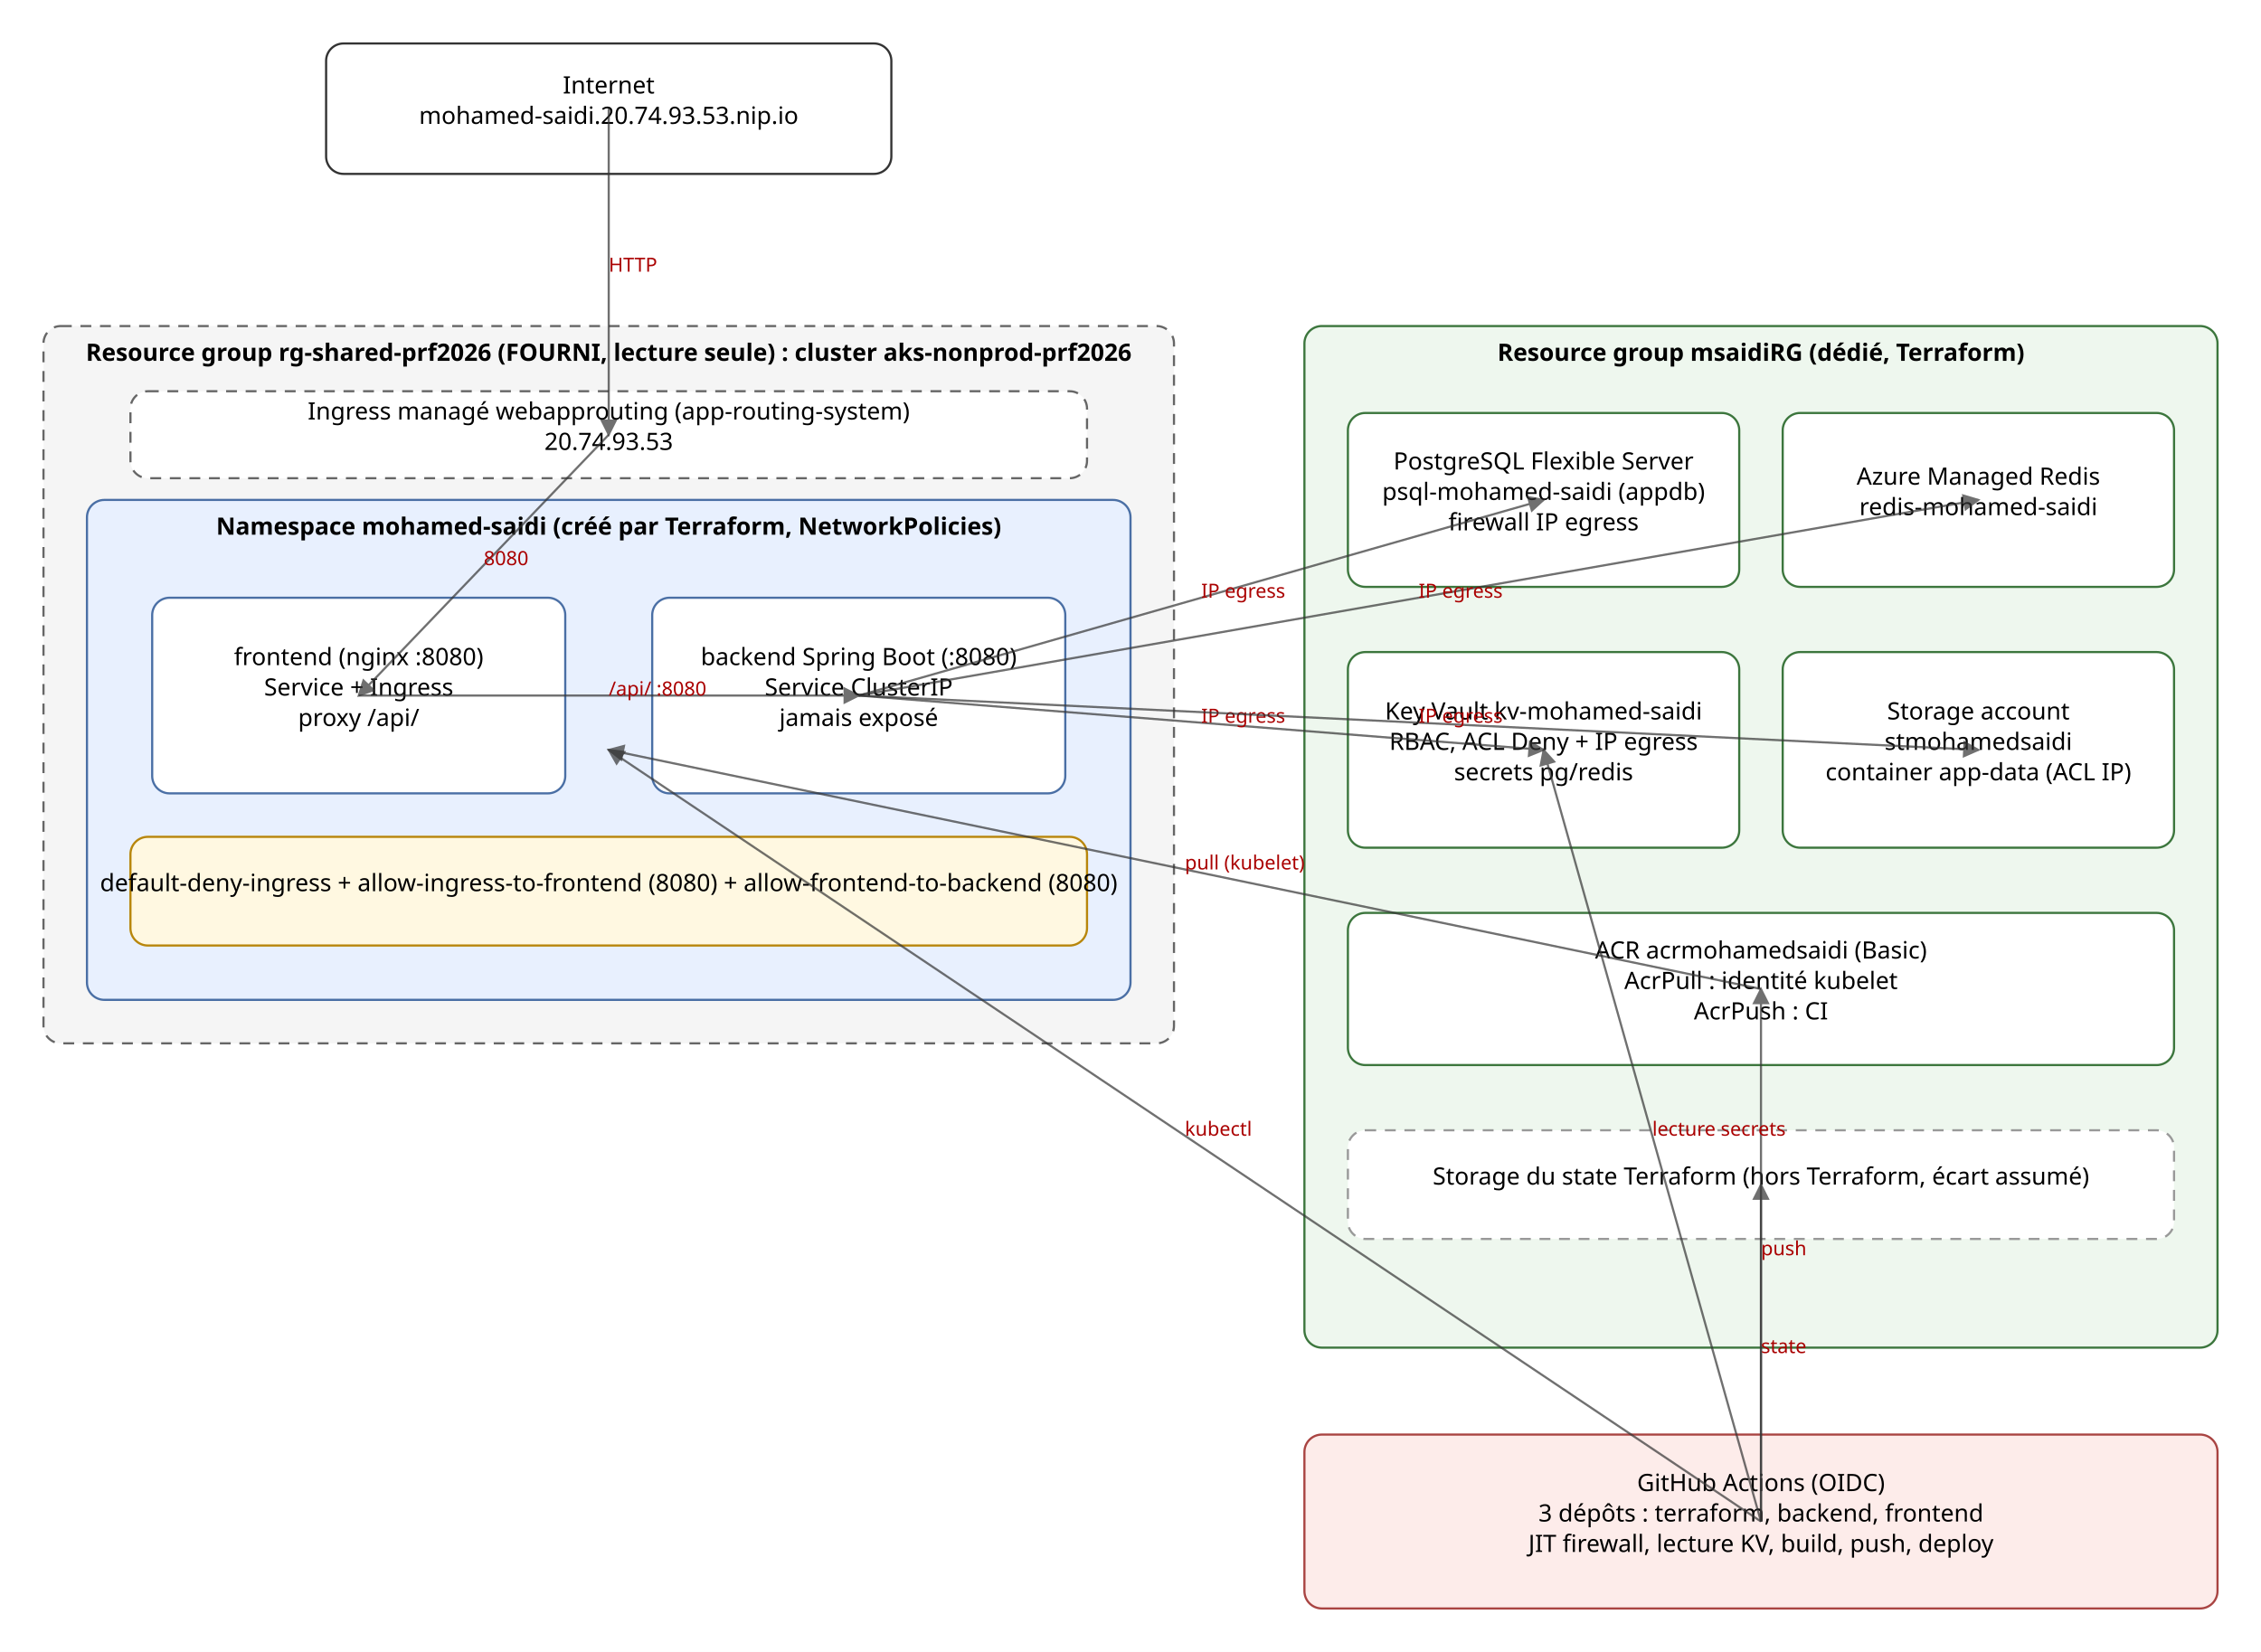
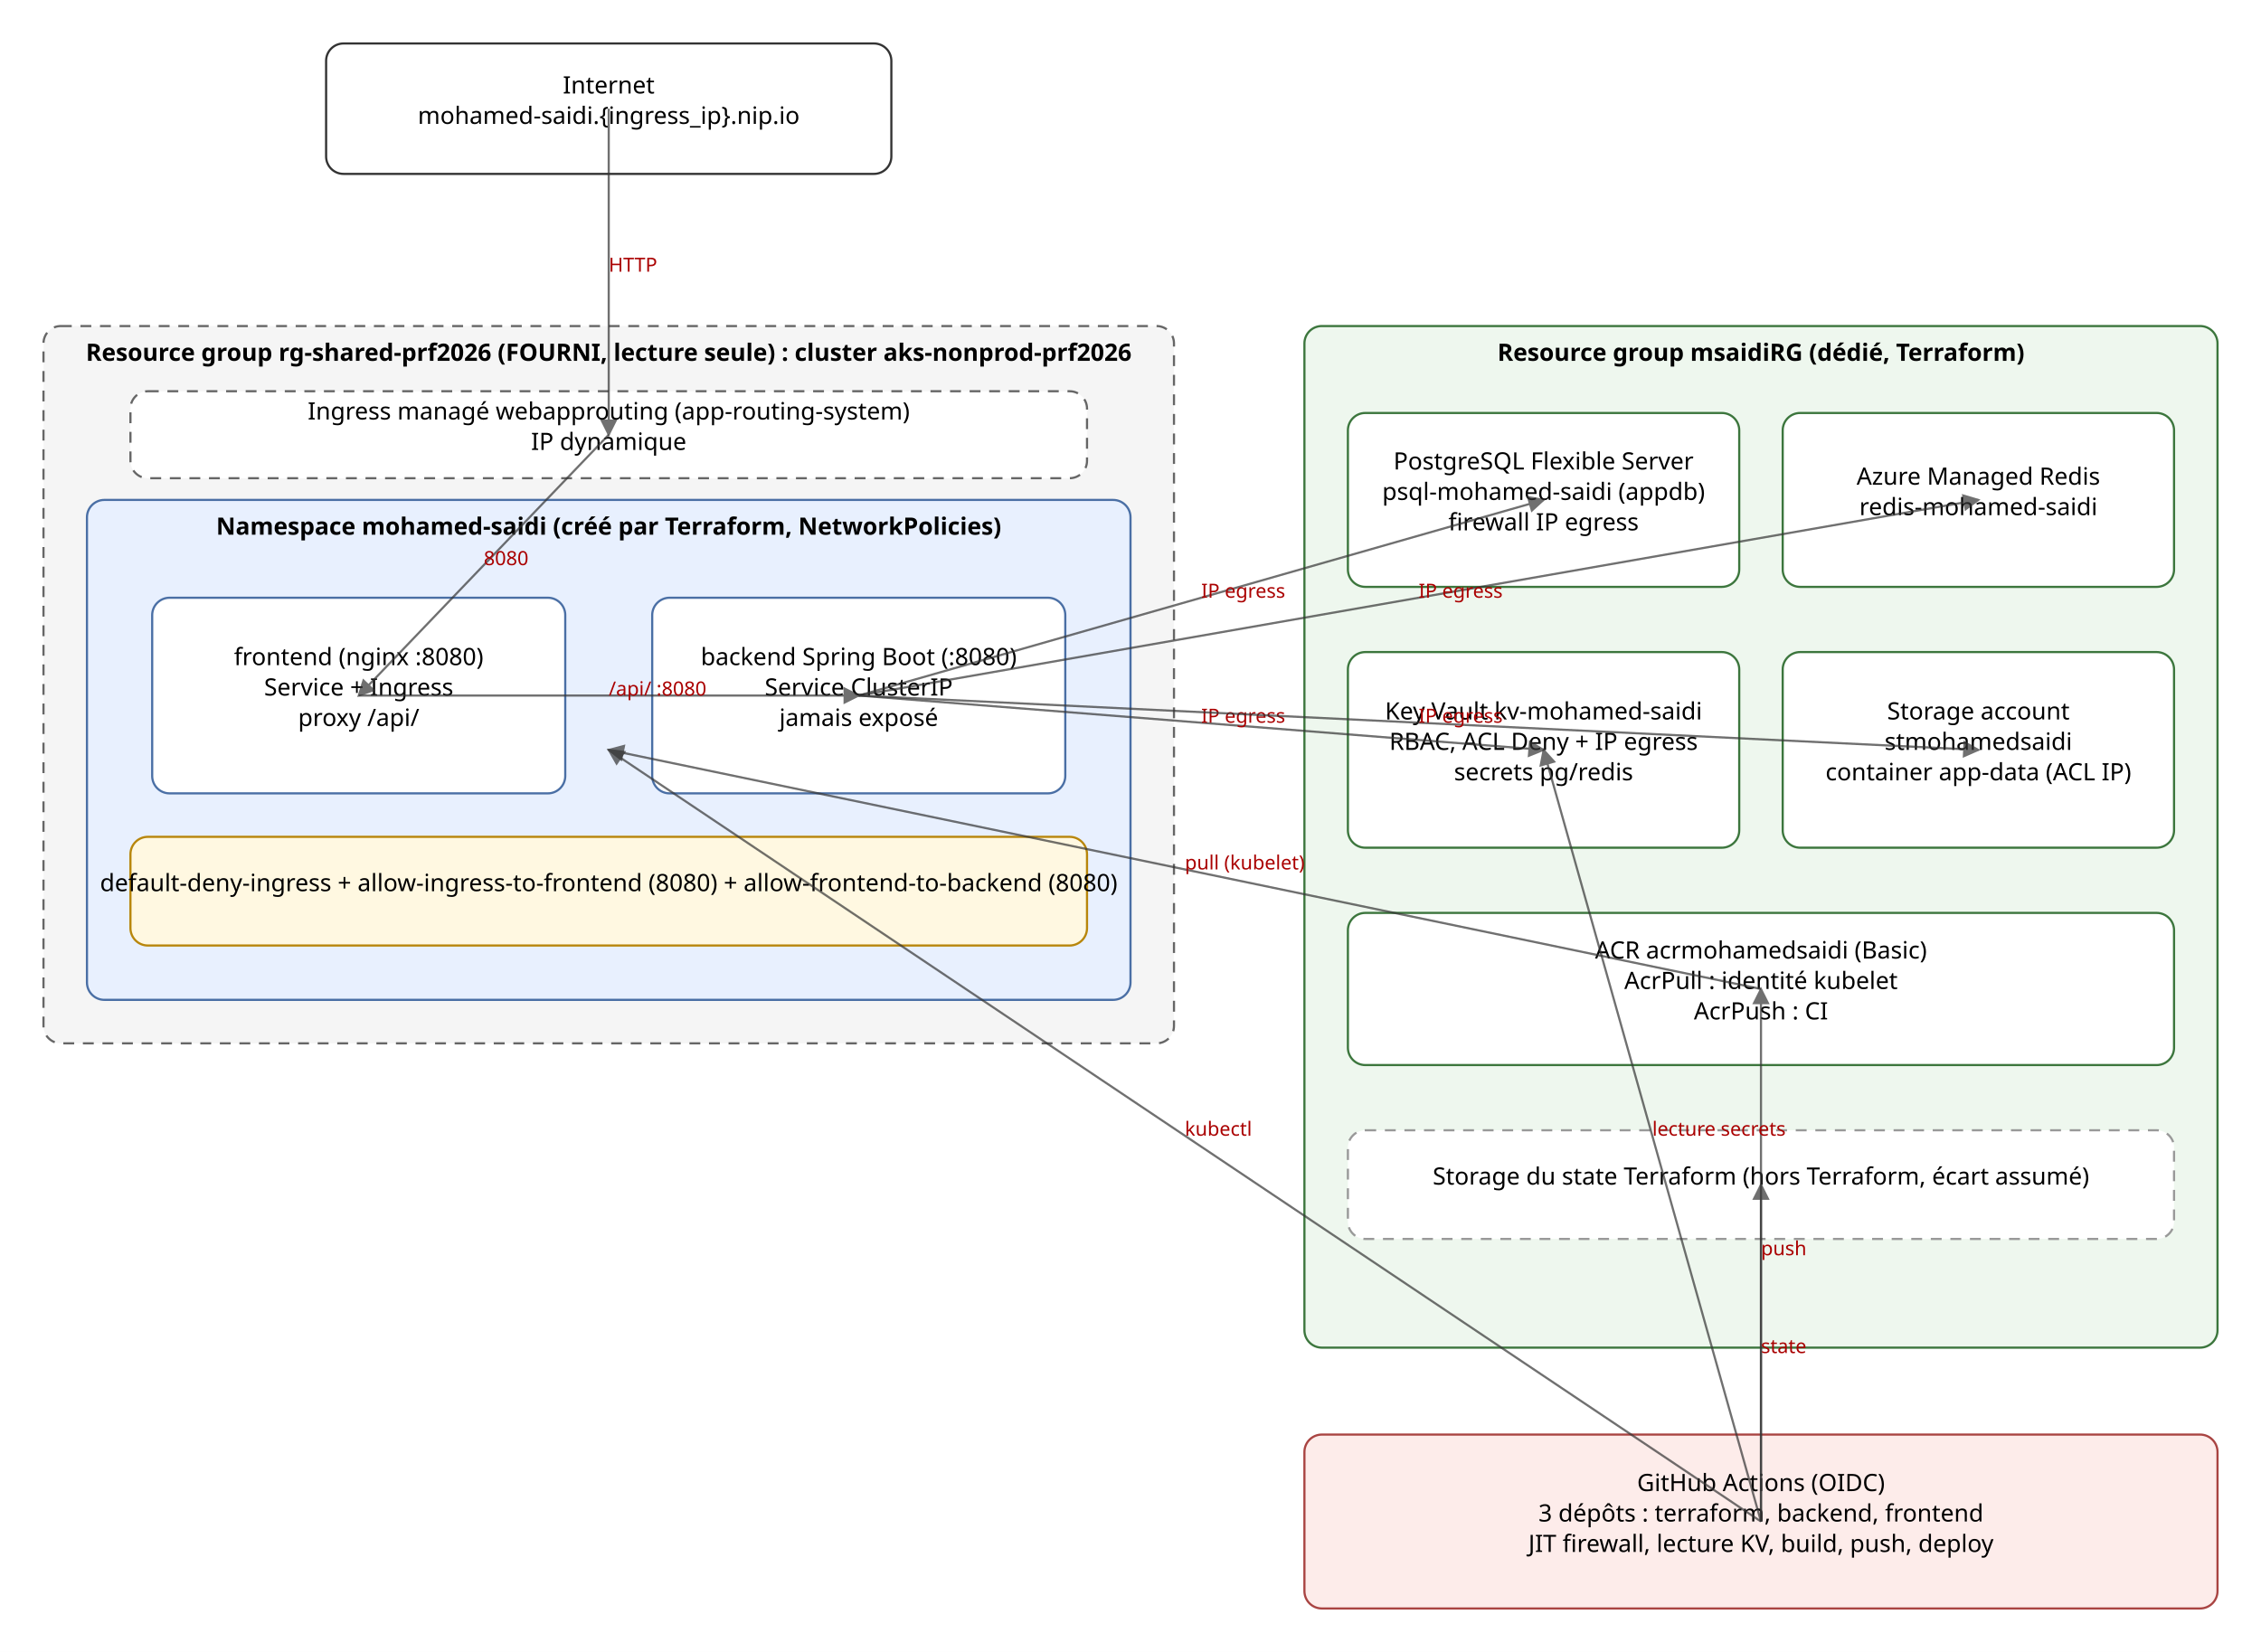
<svg xmlns="http://www.w3.org/2000/svg" width="1040" height="760" font-family="sans-serif" font-size="11">
  <defs>
    <marker id="a" markerWidth="8" markerHeight="8" refX="7" refY="4" orient="auto">
      <path d="M0,0 L8,4 L0,8 z" fill="#333" />
    </marker>
  </defs>
  <rect width="1040" height="760" fill="#fff" />
  <rect x="20" y="150" width="520" height="330" rx="8" fill="#f5f5f5" stroke="#666666" stroke-dasharray="5,4" />
  <text x="280.0" y="166" text-anchor="middle" font-weight="bold">Resource group rg-shared-prf2026 (FOURNI, lecture seule) : cluster aks-nonprod-prf2026</text>
  <rect x="40" y="230" width="480" height="230" rx="8" fill="#e8f0fe" stroke="#4a6fa5" />
  <text x="280.0" y="246" text-anchor="middle" font-weight="bold">Namespace mohamed-saidi (créé par Terraform, NetworkPolicies)</text>
  <rect x="60" y="180" width="440" height="40" rx="8" fill="#ffffff" stroke="#666666" stroke-dasharray="5,4" />
  <text x="280.0" y="193.0" text-anchor="middle">Ingress managé webapprouting (app-routing-system)</text>
-   <text x="280.0" y="207.0" text-anchor="middle">20.74.93.53</text>
+   <text x="280.0" y="207.0" text-anchor="middle">IP dynamique</text>
  <rect x="70" y="275" width="190" height="90" rx="8" fill="#ffffff" stroke="#4a6fa5" />
  <text x="165.0" y="306.0" text-anchor="middle">frontend (nginx :8080)</text>
  <text x="165.0" y="320.0" text-anchor="middle">Service + Ingress</text>
  <text x="165.0" y="334.0" text-anchor="middle">proxy /api/</text>
  <rect x="300" y="275" width="190" height="90" rx="8" fill="#ffffff" stroke="#4a6fa5" />
  <text x="395.0" y="306.0" text-anchor="middle">backend Spring Boot (:8080)</text>
  <text x="395.0" y="320.0" text-anchor="middle">Service ClusterIP</text>
  <text x="395.0" y="334.0" text-anchor="middle">jamais exposé</text>
  <rect x="60" y="385" width="440" height="50" rx="8" fill="#fff8e1" stroke="#b8860b" />
  <text x="280.0" y="410.0" text-anchor="middle">default-deny-ingress + allow-ingress-to-frontend (8080) + allow-frontend-to-backend (8080)</text>
  <rect x="150" y="20" width="260" height="60" rx="8" fill="#ffffff" stroke="#333333" />
  <text x="280.0" y="43.0" text-anchor="middle">Internet</text>
-   <text x="280.0" y="57.0" text-anchor="middle">mohamed-saidi.20.74.93.53.nip.io</text>
+   <text x="280.0" y="57.0" text-anchor="middle">mohamed-saidi.{ingress_ip}.nip.io</text>
  <rect x="600" y="150" width="420" height="470" rx="8" fill="#eef7ee" stroke="#3c763d" />
  <text x="810.0" y="166" text-anchor="middle" font-weight="bold">Resource group msaidiRG (dédié, Terraform)</text>
  <rect x="620" y="190" width="180" height="80" rx="8" fill="#ffffff" stroke="#3c763d" />
  <text x="710.0" y="216.0" text-anchor="middle">PostgreSQL Flexible Server</text>
  <text x="710.0" y="230.0" text-anchor="middle">psql-mohamed-saidi (appdb)</text>
  <text x="710.0" y="244.0" text-anchor="middle">firewall IP egress</text>
  <rect x="820" y="190" width="180" height="80" rx="8" fill="#ffffff" stroke="#3c763d" />
  <text x="910.0" y="223.0" text-anchor="middle">Azure Managed Redis</text>
  <text x="910.0" y="237.0" text-anchor="middle">redis-mohamed-saidi</text>
  <rect x="620" y="300" width="180" height="90" rx="8" fill="#ffffff" stroke="#3c763d" />
  <text x="710.0" y="331.0" text-anchor="middle">Key Vault kv-mohamed-saidi</text>
  <text x="710.0" y="345.0" text-anchor="middle">RBAC, ACL Deny + IP egress</text>
  <text x="710.0" y="359.0" text-anchor="middle">secrets pg/redis</text>
  <rect x="820" y="300" width="180" height="90" rx="8" fill="#ffffff" stroke="#3c763d" />
  <text x="910.0" y="331.0" text-anchor="middle">Storage account</text>
  <text x="910.0" y="345.0" text-anchor="middle">stmohamedsaidi</text>
  <text x="910.0" y="359.0" text-anchor="middle">container app-data (ACL IP)</text>
  <rect x="620" y="420" width="380" height="70" rx="8" fill="#ffffff" stroke="#3c763d" />
  <text x="810.0" y="441.0" text-anchor="middle">ACR acrmohamedsaidi (Basic)</text>
  <text x="810.0" y="455.0" text-anchor="middle">AcrPull : identité kubelet</text>
  <text x="810.0" y="469.0" text-anchor="middle">AcrPush : CI</text>
  <rect x="620" y="520" width="380" height="50" rx="8" fill="#ffffff" stroke="#999999" stroke-dasharray="5,4" />
  <text x="810.0" y="545.0" text-anchor="middle">Storage du state Terraform (hors Terraform, écart assumé)</text>
  <rect x="600" y="660" width="420" height="80" rx="8" fill="#fdecea" stroke="#a94442" />
  <text x="810.0" y="686.0" text-anchor="middle">GitHub Actions (OIDC)</text>
  <text x="810.0" y="700.0" text-anchor="middle">3 dépôts : terraform, backend, frontend</text>
  <text x="810.0" y="714.0" text-anchor="middle">JIT firewall, lecture KV, build, push, deploy</text>
  <line x1="280.0" y1="50.0" x2="280.0" y2="200.0" stroke="#333" marker-end="url(#a)" opacity="0.7" />
  <text x="280.0" y="125.0" font-size="9" fill="#a00">HTTP</text>
  <line x1="280.0" y1="200.0" x2="165.0" y2="320.0" stroke="#333" marker-end="url(#a)" opacity="0.7" />
  <text x="222.5" y="260.0" font-size="9" fill="#a00">8080</text>
  <line x1="165.0" y1="320.0" x2="395.0" y2="320.0" stroke="#333" marker-end="url(#a)" opacity="0.7" />
  <text x="280.0" y="320.0" font-size="9" fill="#a00">/api/ :8080</text>
  <line x1="395.0" y1="320.0" x2="710.0" y2="230.0" stroke="#333" marker-end="url(#a)" opacity="0.7" />
  <text x="552.5" y="275.0" font-size="9" fill="#a00">IP egress</text>
  <line x1="395.0" y1="320.0" x2="910.0" y2="230.0" stroke="#333" marker-end="url(#a)" opacity="0.7" />
  <text x="652.5" y="275.0" font-size="9" fill="#a00">IP egress</text>
  <line x1="395.0" y1="320.0" x2="710.0" y2="345.0" stroke="#333" marker-end="url(#a)" opacity="0.7" />
  <text x="552.5" y="332.5" font-size="9" fill="#a00">IP egress</text>
  <line x1="395.0" y1="320.0" x2="910.0" y2="345.0" stroke="#333" marker-end="url(#a)" opacity="0.7" />
  <text x="652.5" y="332.5" font-size="9" fill="#a00">IP egress</text>
  <line x1="810.0" y1="455.0" x2="280.0" y2="345.0" stroke="#333" marker-end="url(#a)" opacity="0.7" />
  <text x="545.0" y="400.0" font-size="9" fill="#a00">pull (kubelet)</text>
  <line x1="810.0" y1="700.0" x2="810.0" y2="455.0" stroke="#333" marker-end="url(#a)" opacity="0.7" />
  <text x="810.0" y="577.5" font-size="9" fill="#a00">push</text>
  <line x1="810.0" y1="700.0" x2="710.0" y2="345.0" stroke="#333" marker-end="url(#a)" opacity="0.7" />
  <text x="760.0" y="522.5" font-size="9" fill="#a00">lecture secrets</text>
  <line x1="810.0" y1="700.0" x2="280.0" y2="345.0" stroke="#333" marker-end="url(#a)" opacity="0.7" />
  <text x="545.0" y="522.5" font-size="9" fill="#a00">kubectl</text>
  <line x1="810.0" y1="700.0" x2="810.0" y2="545.0" stroke="#333" marker-end="url(#a)" opacity="0.7" />
  <text x="810.0" y="622.5" font-size="9" fill="#a00">state</text>
</svg>
